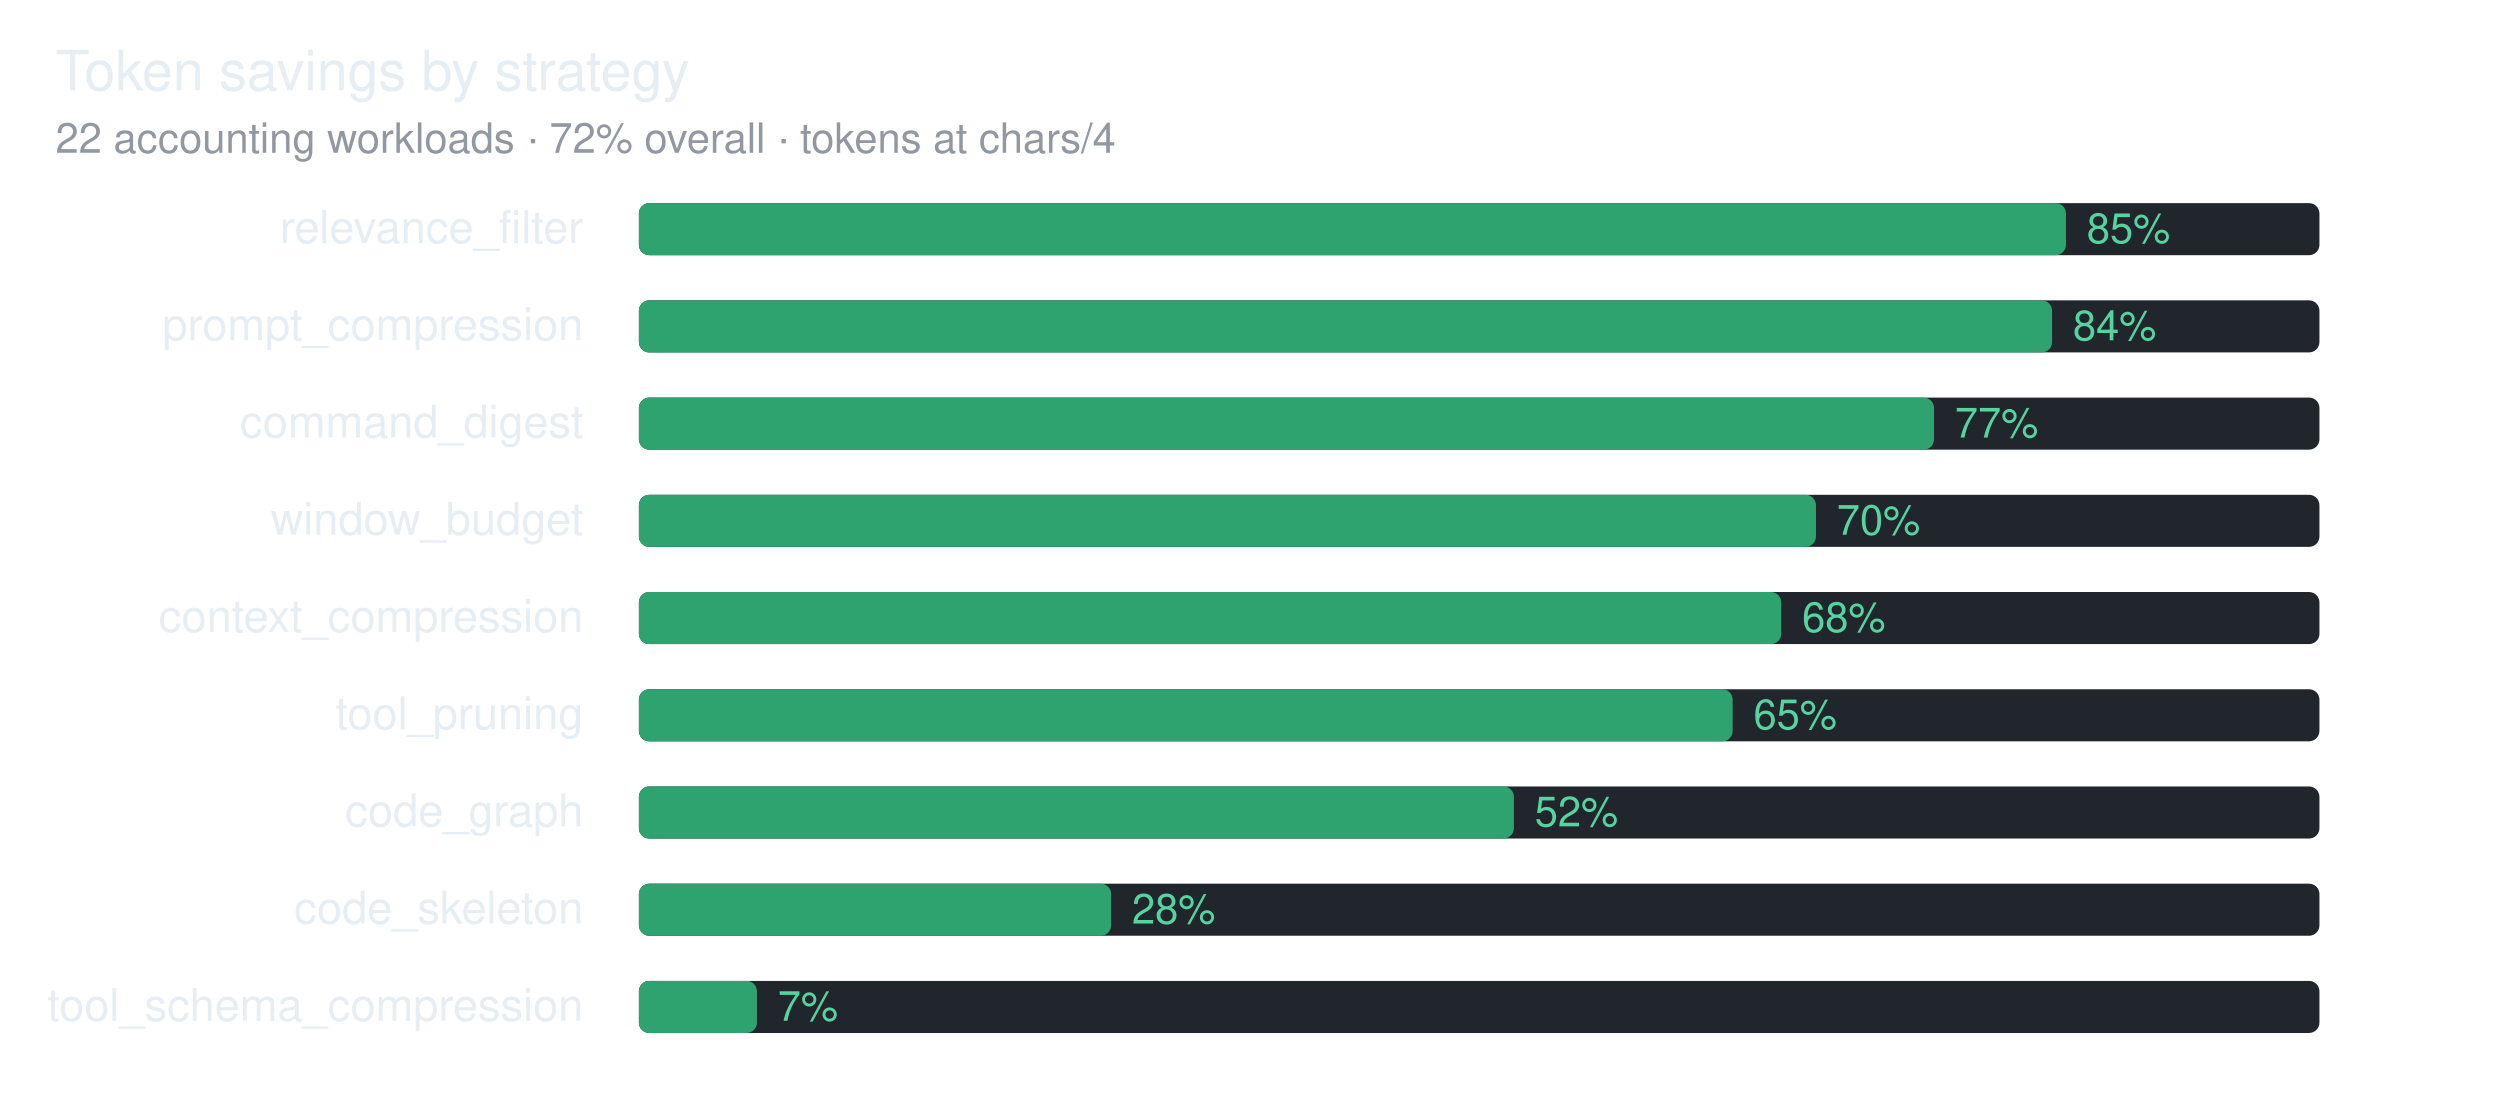
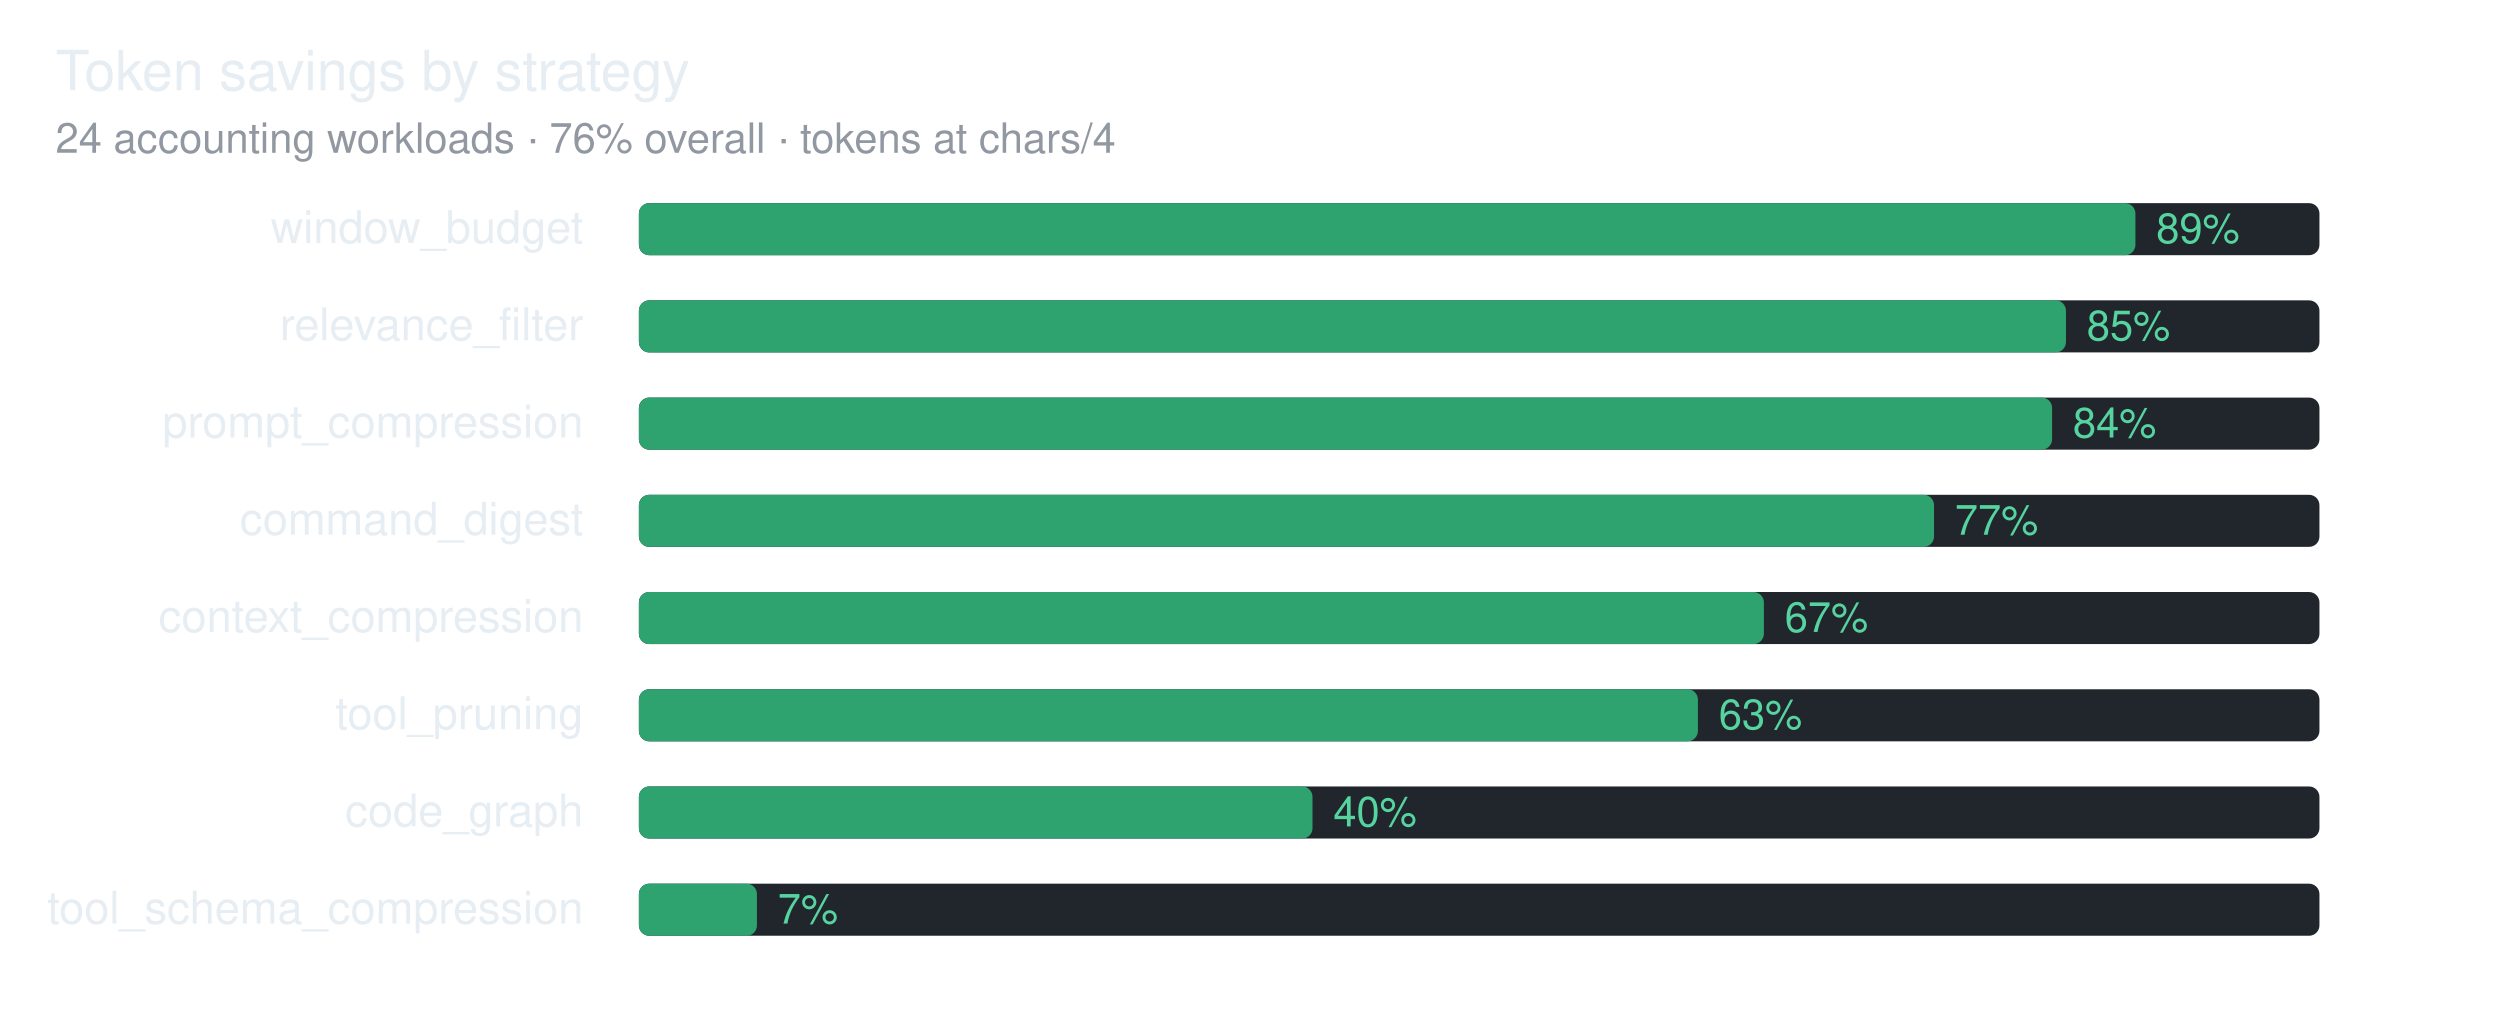
- <svg xmlns="http://www.w3.org/2000/svg" width="720" height="320" viewBox="0 0 720 320" font-family="-apple-system,BlinkMacSystemFont,'Segoe UI',Helvetica,Arial,sans-serif" role="img" aria-label="Token savings by Anyray optimizer strategy, 72% overall">
+ <svg xmlns="http://www.w3.org/2000/svg" width="720" height="292" viewBox="0 0 720 292" font-family="-apple-system,BlinkMacSystemFont,'Segoe UI',Helvetica,Arial,sans-serif" role="img" aria-label="Token savings by Anyray optimizer strategy, 76% overall">
  <text x="16" y="26" fill="#e6edf3" font-size="16" font-weight="500">Token savings by strategy</text>
-   <text x="16" y="44" fill="#9198a1" font-size="12">22 accounting workloads · 72% overall · tokens at chars/4</text>
-   <text x="168" y="70" fill="#e6edf3" font-size="13" text-anchor="end">relevance_filter</text>
+   <text x="16" y="44" fill="#9198a1" font-size="12">24 accounting workloads · 76% overall · tokens at chars/4</text>
+   <text x="168" y="70" fill="#e6edf3" font-size="13" text-anchor="end">window_budget</text>
  <rect x="184" y="58.5" width="484" height="15" rx="3" fill="#21262d" />
-   <rect x="184" y="58.5" width="411" height="15" rx="3" fill="#2ea36f" />
-   <text x="601" y="70" fill="#56d4a0" font-size="12" font-weight="500">85%</text>
-   <text x="168" y="98" fill="#e6edf3" font-size="13" text-anchor="end">prompt_compression</text>
+   <rect x="184" y="58.5" width="431" height="15" rx="3" fill="#2ea36f" />
+   <text x="621" y="70" fill="#56d4a0" font-size="12" font-weight="500">89%</text>
+   <text x="168" y="98" fill="#e6edf3" font-size="13" text-anchor="end">relevance_filter</text>
  <rect x="184" y="86.5" width="484" height="15" rx="3" fill="#21262d" />
-   <rect x="184" y="86.5" width="407" height="15" rx="3" fill="#2ea36f" />
-   <text x="597" y="98" fill="#56d4a0" font-size="12" font-weight="500">84%</text>
-   <text x="168" y="126" fill="#e6edf3" font-size="13" text-anchor="end">command_digest</text>
+   <rect x="184" y="86.5" width="411" height="15" rx="3" fill="#2ea36f" />
+   <text x="601" y="98" fill="#56d4a0" font-size="12" font-weight="500">85%</text>
+   <text x="168" y="126" fill="#e6edf3" font-size="13" text-anchor="end">prompt_compression</text>
  <rect x="184" y="114.5" width="484" height="15" rx="3" fill="#21262d" />
-   <rect x="184" y="114.5" width="373" height="15" rx="3" fill="#2ea36f" />
-   <text x="563" y="126" fill="#56d4a0" font-size="12" font-weight="500">77%</text>
-   <text x="168" y="154" fill="#e6edf3" font-size="13" text-anchor="end">window_budget</text>
+   <rect x="184" y="114.5" width="407" height="15" rx="3" fill="#2ea36f" />
+   <text x="597" y="126" fill="#56d4a0" font-size="12" font-weight="500">84%</text>
+   <text x="168" y="154" fill="#e6edf3" font-size="13" text-anchor="end">command_digest</text>
  <rect x="184" y="142.5" width="484" height="15" rx="3" fill="#21262d" />
-   <rect x="184" y="142.5" width="339" height="15" rx="3" fill="#2ea36f" />
-   <text x="529" y="154" fill="#56d4a0" font-size="12" font-weight="500">70%</text>
+   <rect x="184" y="142.5" width="373" height="15" rx="3" fill="#2ea36f" />
+   <text x="563" y="154" fill="#56d4a0" font-size="12" font-weight="500">77%</text>
  <text x="168" y="182" fill="#e6edf3" font-size="13" text-anchor="end">context_compression</text>
  <rect x="184" y="170.5" width="484" height="15" rx="3" fill="#21262d" />
-   <rect x="184" y="170.5" width="329" height="15" rx="3" fill="#2ea36f" />
-   <text x="519" y="182" fill="#56d4a0" font-size="12" font-weight="500">68%</text>
+   <rect x="184" y="170.5" width="324" height="15" rx="3" fill="#2ea36f" />
+   <text x="514" y="182" fill="#56d4a0" font-size="12" font-weight="500">67%</text>
  <text x="168" y="210" fill="#e6edf3" font-size="13" text-anchor="end">tool_pruning</text>
  <rect x="184" y="198.5" width="484" height="15" rx="3" fill="#21262d" />
-   <rect x="184" y="198.5" width="315" height="15" rx="3" fill="#2ea36f" />
-   <text x="505" y="210" fill="#56d4a0" font-size="12" font-weight="500">65%</text>
+   <rect x="184" y="198.5" width="305" height="15" rx="3" fill="#2ea36f" />
+   <text x="495" y="210" fill="#56d4a0" font-size="12" font-weight="500">63%</text>
  <text x="168" y="238" fill="#e6edf3" font-size="13" text-anchor="end">code_graph</text>
  <rect x="184" y="226.5" width="484" height="15" rx="3" fill="#21262d" />
-   <rect x="184" y="226.5" width="252" height="15" rx="3" fill="#2ea36f" />
-   <text x="442" y="238" fill="#56d4a0" font-size="12" font-weight="500">52%</text>
-   <text x="168" y="266" fill="#e6edf3" font-size="13" text-anchor="end">code_skeleton</text>
+   <rect x="184" y="226.5" width="194" height="15" rx="3" fill="#2ea36f" />
+   <text x="384" y="238" fill="#56d4a0" font-size="12" font-weight="500">40%</text>
+   <text x="168" y="266" fill="#e6edf3" font-size="13" text-anchor="end">tool_schema_compression</text>
  <rect x="184" y="254.5" width="484" height="15" rx="3" fill="#21262d" />
-   <rect x="184" y="254.5" width="136" height="15" rx="3" fill="#2ea36f" />
-   <text x="326" y="266" fill="#56d4a0" font-size="12" font-weight="500">28%</text>
-   <text x="168" y="294" fill="#e6edf3" font-size="13" text-anchor="end">tool_schema_compression</text>
-   <rect x="184" y="282.5" width="484" height="15" rx="3" fill="#21262d" />
-   <rect x="184" y="282.5" width="34" height="15" rx="3" fill="#2ea36f" />
-   <text x="224" y="294" fill="#56d4a0" font-size="12" font-weight="500">7%</text>
+   <rect x="184" y="254.5" width="34" height="15" rx="3" fill="#2ea36f" />
+   <text x="224" y="266" fill="#56d4a0" font-size="12" font-weight="500">7%</text>
</svg>
